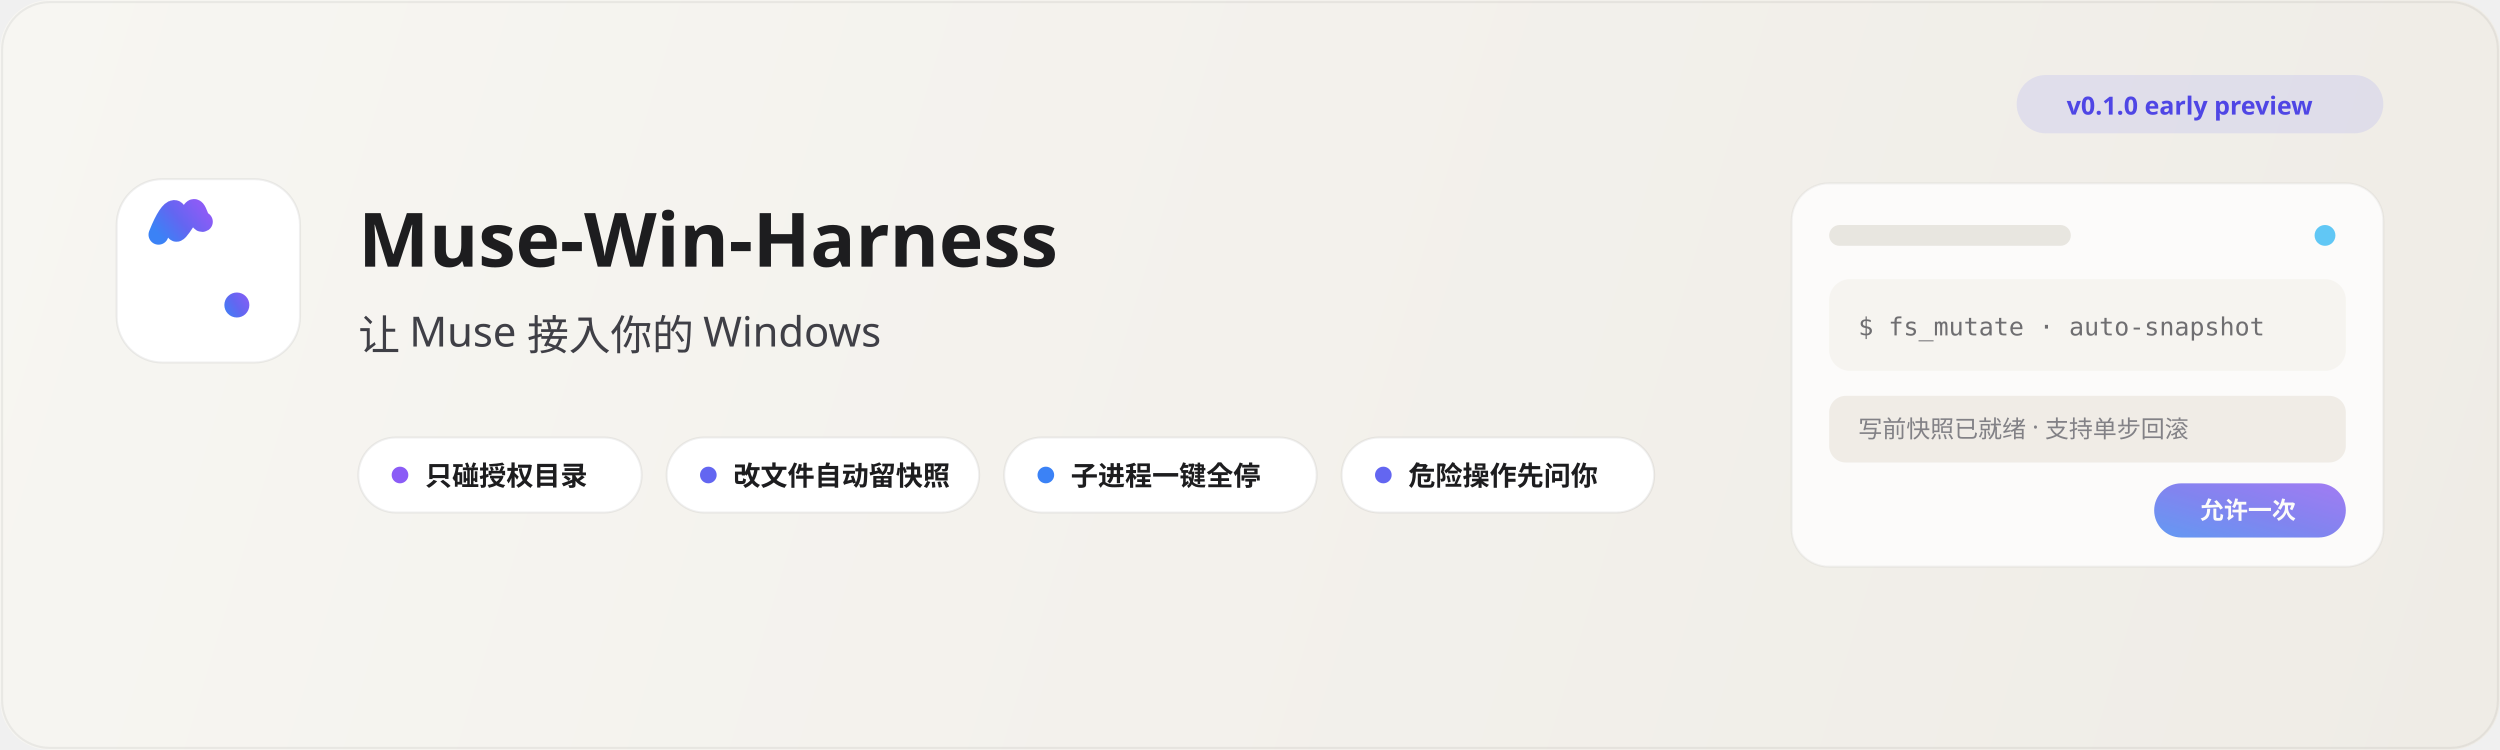
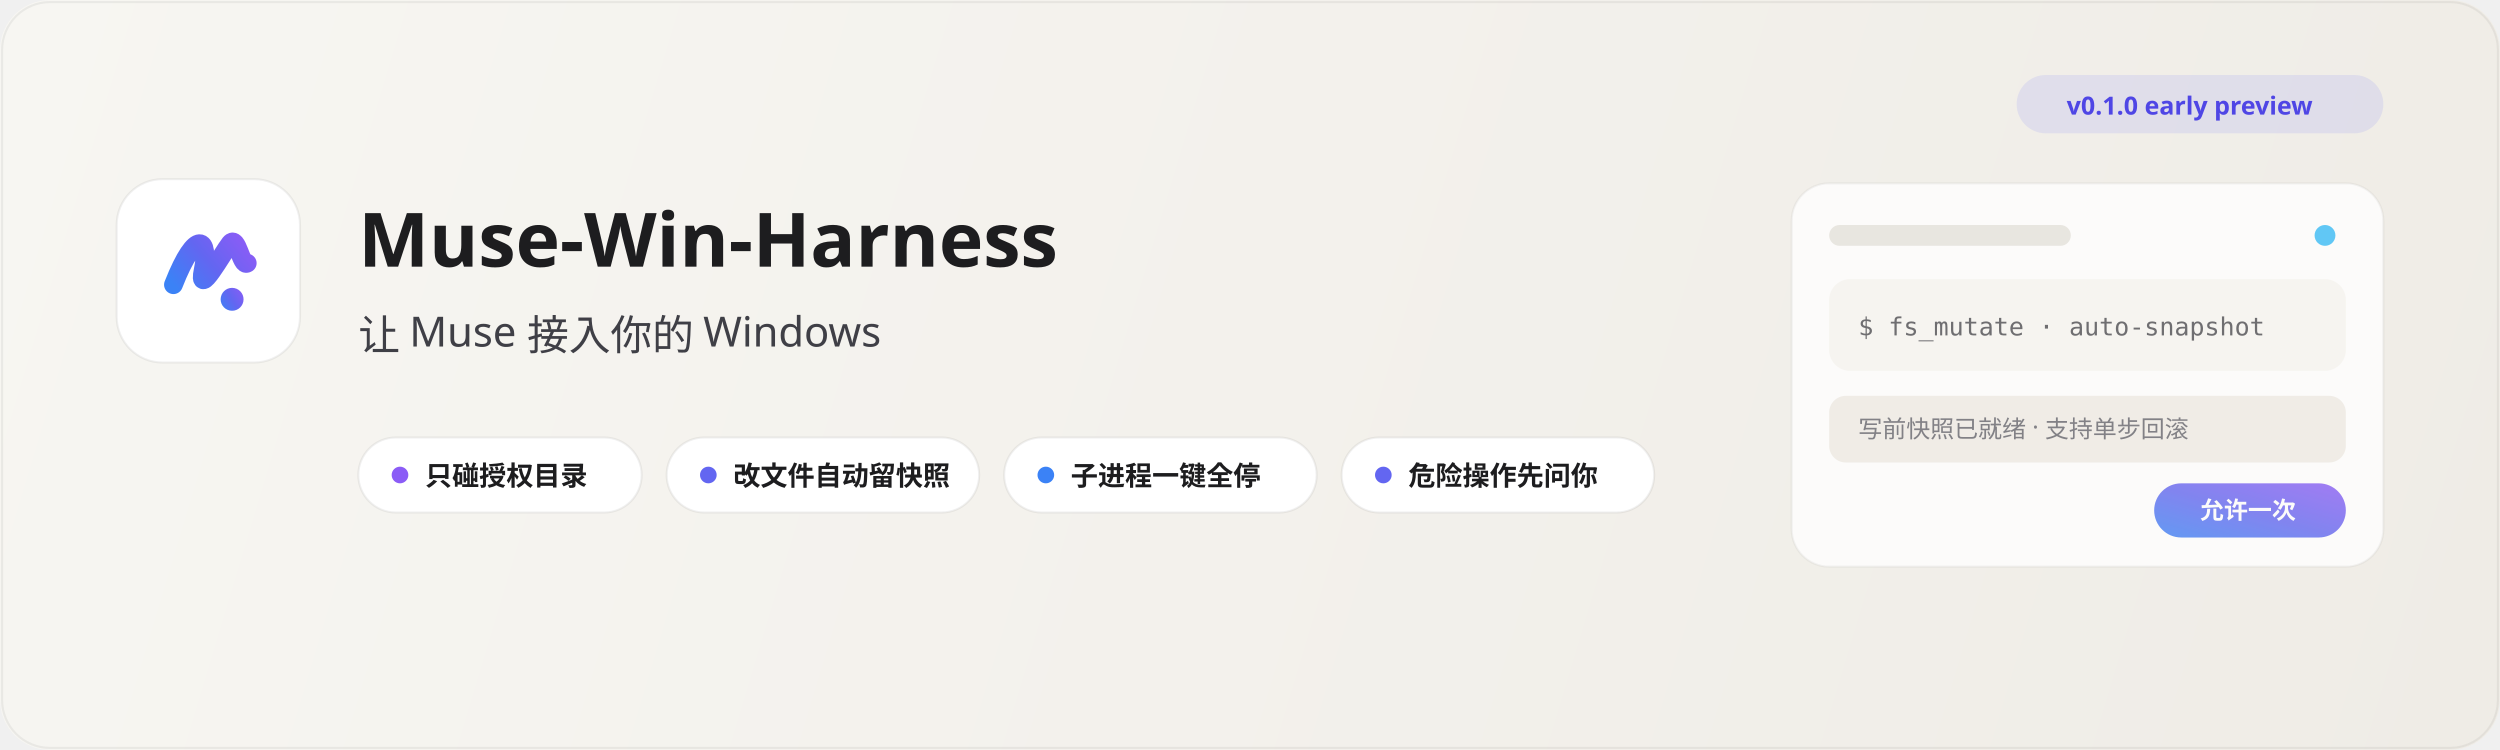
<svg xmlns="http://www.w3.org/2000/svg" width="1200" height="360" viewBox="0 0 1200 360" fill="none">
  <defs>
    <linearGradient id="coverBg" x1="0" y1="0" x2="1200" y2="360" gradientUnits="userSpaceOnUse">
      <stop offset="0%" stop-color="#F7F6F2" />
      <stop offset="100%" stop-color="#EFECE6" />
    </linearGradient>
    <linearGradient id="coverPurpleBlue" x1="1" y1="0" x2="0" y2="1">
      <stop offset="0%" stop-color="#8B5CF6" />
      <stop offset="50%" stop-color="#6366F1" />
      <stop offset="100%" stop-color="#3B82F6" />
    </linearGradient>
  </defs>
  <rect width="1200" height="360" rx="24" fill="url(#coverBg)" />
  <rect x="1" y="1" width="1198" height="358" rx="23" stroke="#1D1D1F" stroke-opacity="0.06" />
  <g opacity="0.78" transform="translate(860, 88)">
    <rect x="0" y="0" width="284" height="184" rx="18" fill="#FFFFFF" stroke="#1D1D1F" stroke-opacity="0.06" />
    <rect x="18" y="20" width="116" height="10" rx="5" fill="#E6E4DE" />
    <circle cx="256" cy="25" r="5" fill="#38BDF8" />
    <rect x="18" y="46" width="248" height="44" rx="10" fill="#F7F6F2" />
    <text x="32" y="73" fill="#4A4A4F" font-family="Consolas, ui-monospace, monospace" font-size="12">$ fs_mutate · auto-snapshot</text>
    <rect x="18" y="102" width="248" height="32" rx="8" fill="#EFECE6" />
    <text x="32" y="122" fill="#63636A" font-family="Segoe UI, system-ui, sans-serif" font-size="11.5">写前快照已就绪 · 支持单步回滚</text>
    <rect x="174" y="144" width="92" height="26" rx="13" fill="url(#coverPurpleBlue)" />
    <text x="196" y="161" fill="#FFFFFF" font-family="Segoe UI, system-ui, sans-serif" font-size="11.5" font-weight="600">允许一次</text>
  </g>
  <g transform="translate(56, 86)">
    <rect width="88" height="88" rx="22" fill="#FFFFFF" stroke="#000000" stroke-opacity="0.06" />
-     <g transform="translate(8,8) scale(0.3)">
-       <g transform="rotate(12 120 120)">
-         <path d="M 30 80 C 40 20, 55 30, 55 60 C 55 90, 70 40, 75 30 C 80 20, 90 50, 95 45" fill="none" stroke="url(#coverPurpleBlue)" stroke-width="32" stroke-linecap="round" stroke-linejoin="round" />
-         <circle cx="176" cy="164" r="20" fill="url(#coverPurpleBlue)" />
+     <g transform="translate(14, 14) scale(0.5)">
+       <g transform="rotate(12 60 60)">
+         <path d="M 30 80 C 40 20, 55 30, 55 60 C 55 90, 70 40, 75 30 C 80 20, 90 50, 95 45" fill="none" stroke="url(#coverPurpleBlue)" stroke-width="18" stroke-linecap="round" stroke-linejoin="round" />
+         <circle cx="88" cy="82" r="11" fill="url(#coverPurpleBlue)" />
      </g>
    </g>
  </g>
  <text x="172" y="128" fill="#1D1D1F" font-family="Segoe UI, system-ui, sans-serif" font-size="36" font-weight="700">Muse-Win-Harness</text>
  <text x="172" y="168" fill="#3F3F46" font-family="Segoe UI, system-ui, sans-serif" font-size="20" font-weight="500">让 Muse 接入你的 Windows</text>
  <g font-family="Segoe UI, system-ui, sans-serif" font-size="13" font-weight="600">
    <rect x="172" y="210" width="136" height="36" rx="18" fill="#FFFFFF" stroke="#000000" stroke-opacity="0.06" />
    <circle cx="192" cy="228" r="4" fill="#8B5CF6" />
    <text x="204" y="233" fill="#1D1D1F">只碰授权目录</text>
    <rect x="320" y="210" width="150" height="36" rx="18" fill="#FFFFFF" stroke="#000000" stroke-opacity="0.06" />
    <circle cx="340" cy="228" r="4" fill="#6366F1" />
    <text x="352" y="233" fill="#1D1D1F">改文件自动留快照</text>
    <rect x="482" y="210" width="150" height="36" rx="18" fill="#FFFFFF" stroke="#000000" stroke-opacity="0.06" />
    <circle cx="502" cy="228" r="4" fill="#3B82F6" />
    <text x="514" y="233" fill="#1D1D1F">子进程一键全停</text>
    <rect x="644" y="210" width="150" height="36" rx="18" fill="#FFFFFF" stroke="#000000" stroke-opacity="0.06" />
    <circle cx="664" cy="228" r="4" fill="#6366F1" />
    <text x="676" y="233" fill="#1D1D1F">危险操作先问你</text>
  </g>
  <rect x="968" y="36" width="176" height="28" rx="14" fill="#6366F1" fill-opacity="0.12" />
  <text x="992" y="55" fill="#4F46E5" font-family="Segoe UI, system-ui, sans-serif" font-size="12" font-weight="600">v0.1.0 early preview</text>
</svg>
